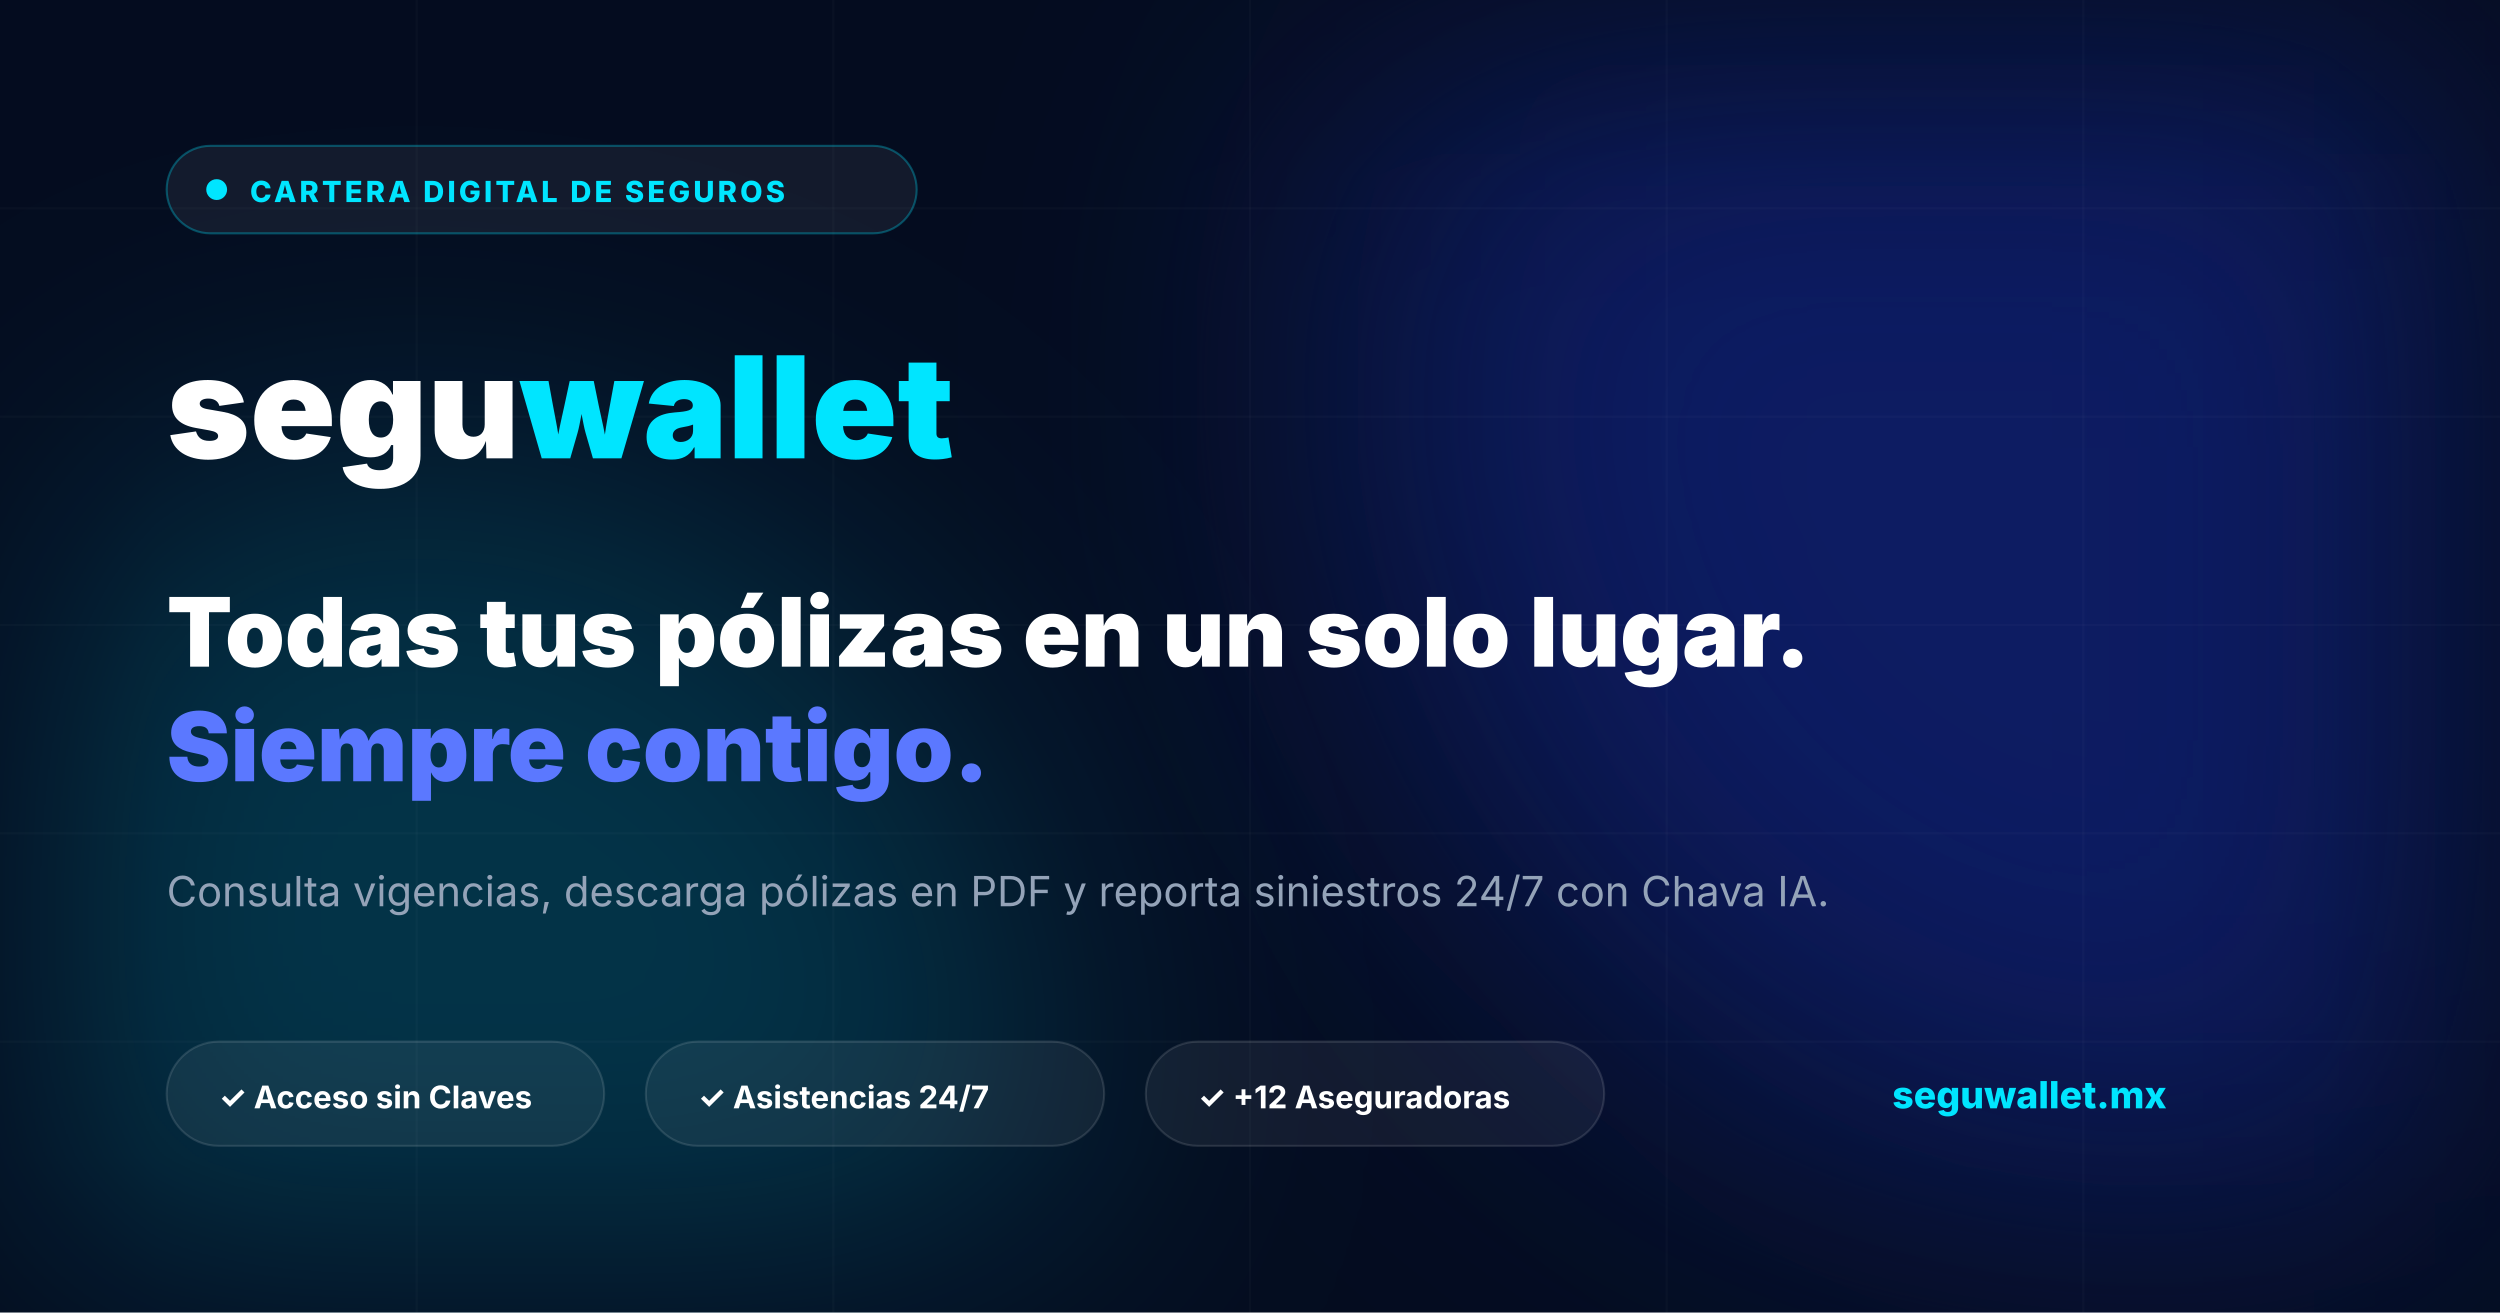
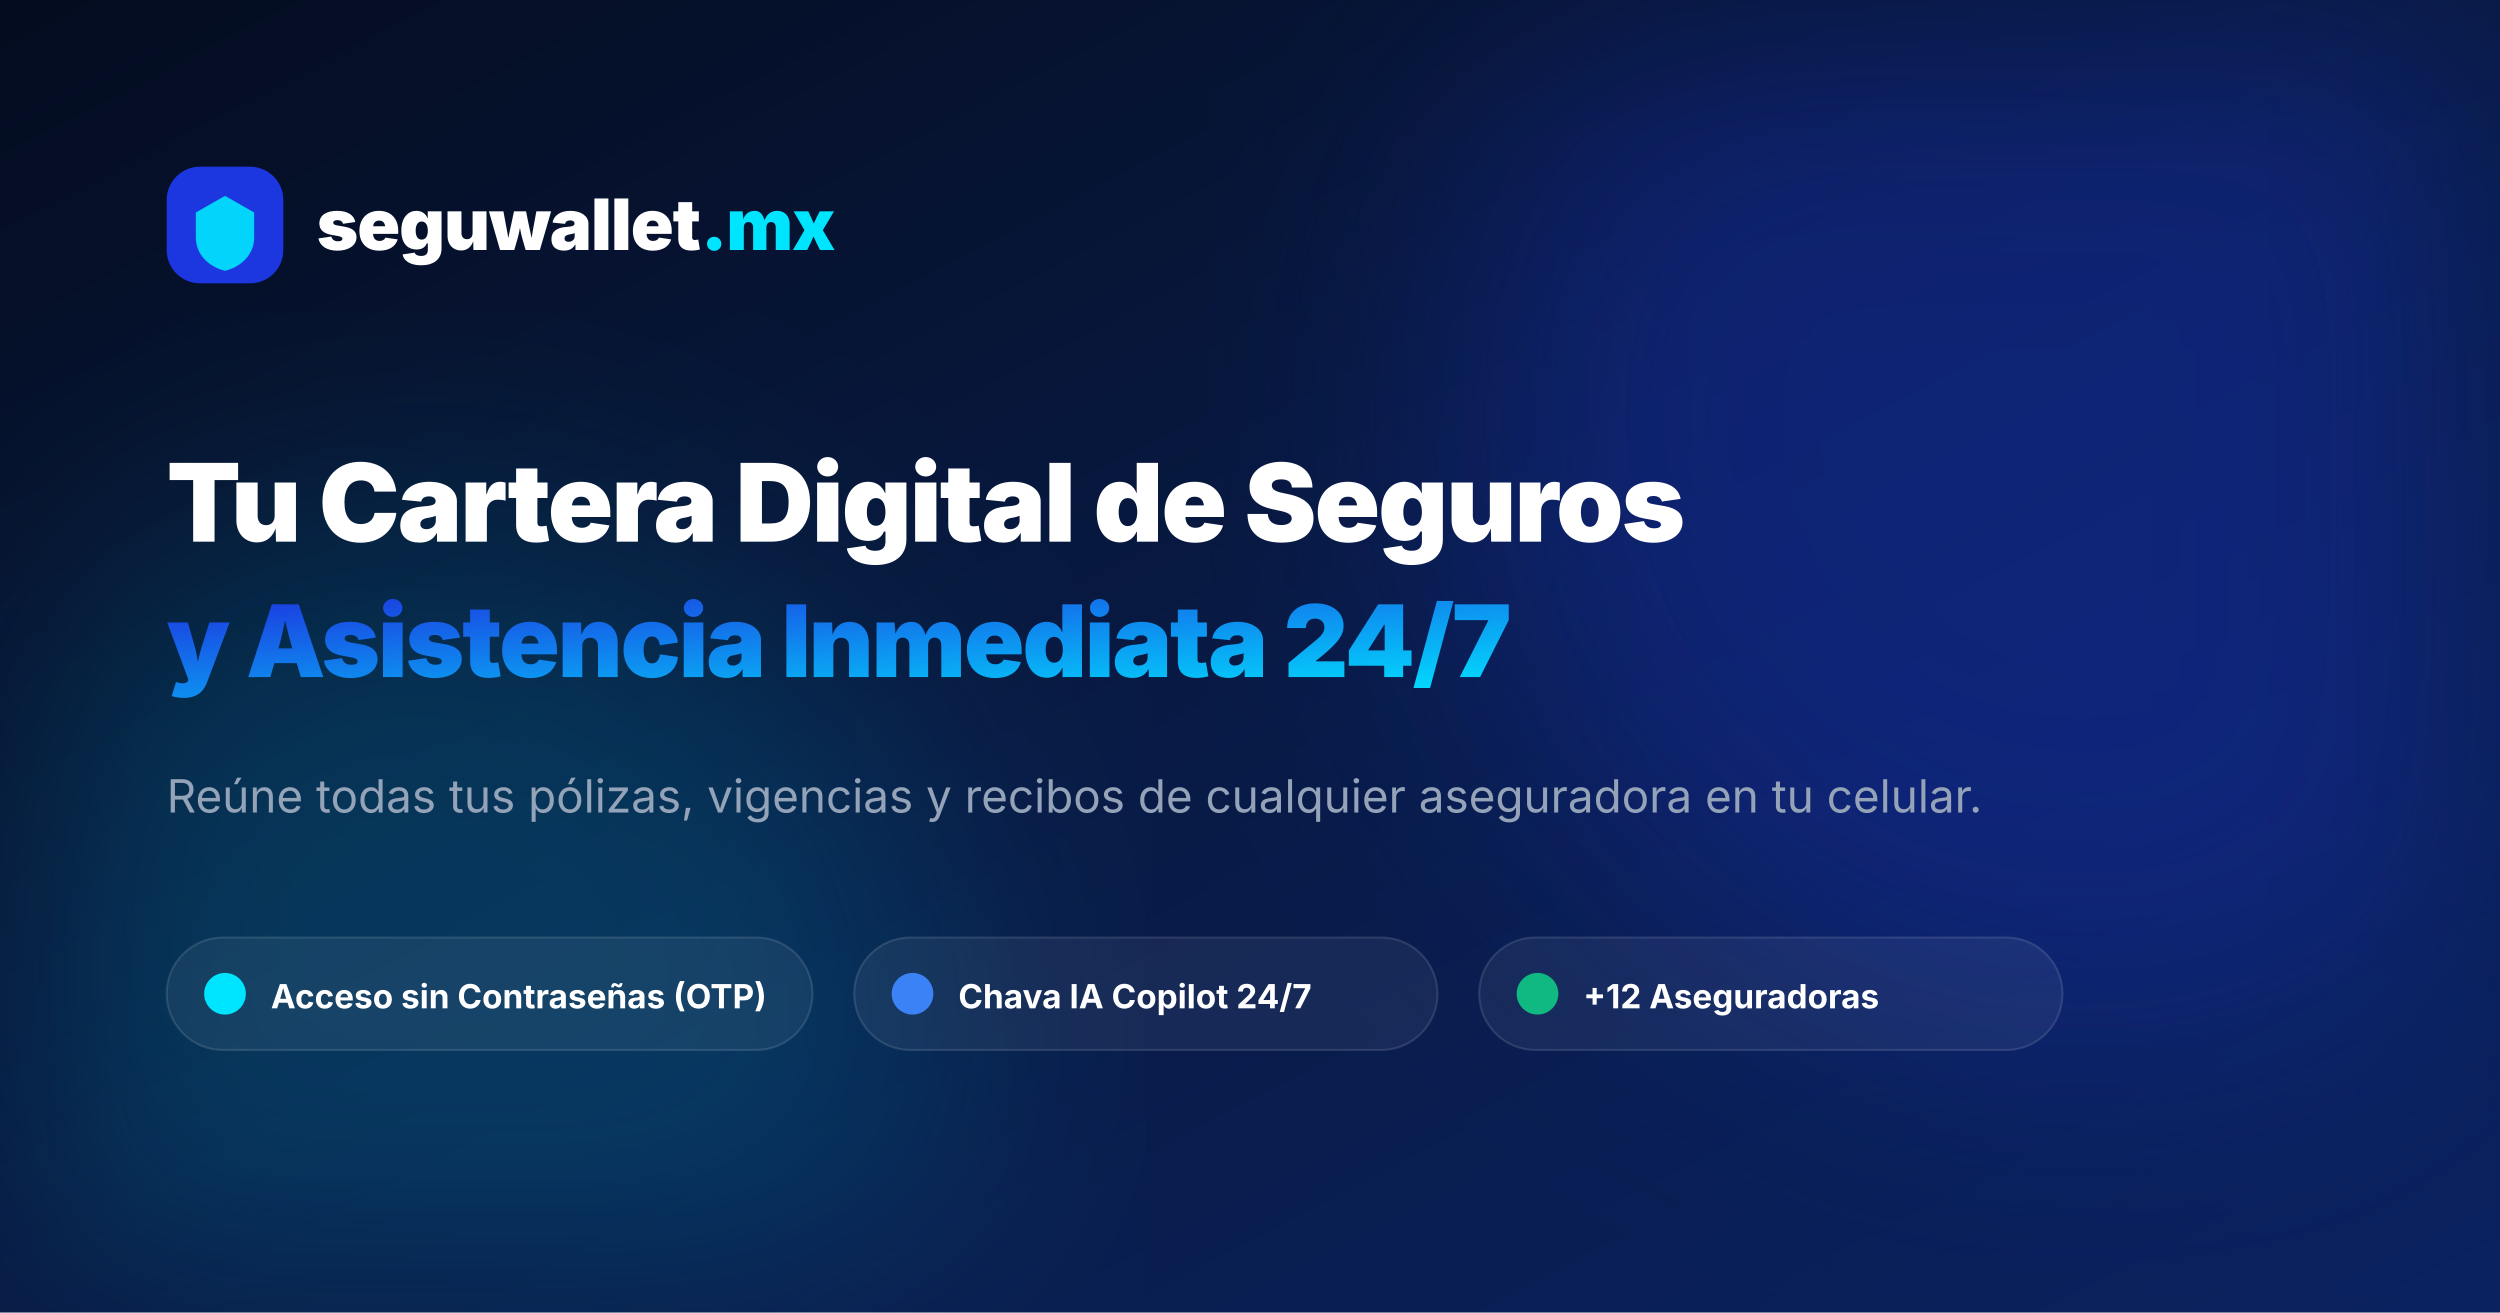
- <svg xmlns="http://www.w3.org/2000/svg" viewBox="0 0 1200 630" fill="none">
-   <rect width="1200" height="630" fill="#040C1F" />
-   <circle cx="1050" cy="180" r="400" fill="#1C37E0" opacity="0.35" filter="blur(90px)" />
-   <circle cx="200" cy="520" r="300" fill="#00E5FF" opacity="0.18" filter="blur(80px)" />
-   <path d="M0 100 H1200 M0 200 H1200 M0 300 H1200 M0 400 H1200 M0 500 H1200" stroke="#FFFFFF" stroke-opacity="0.02" stroke-width="1" />
-   <path d="M200 0 V630 M400 0 V630 M600 0 V630 M800 0 V630 M1000 0 V630" stroke="#FFFFFF" stroke-opacity="0.02" stroke-width="1" />
-   <g transform="translate(80, 70)">
-     <rect width="360" height="42" rx="21" fill="#FFFFFF" fill-opacity="0.06" stroke="#00E5FF" stroke-opacity="0.3" />
-     <circle cx="24" cy="21" r="5" fill="#00E5FF" />
-     <text x="40" y="27" font-family="'Inter', sans-serif" font-size="14" font-weight="800" fill="#00E5FF" letter-spacing="1.5">CARTERA DIGITAL DE SEGUROS</text>
-   </g>
-   <g transform="translate(80, 160)">
-     <text x="0" y="60" font-family="'Inter', sans-serif" font-size="68" font-weight="900" fill="#FFFFFF">segu<tspan fill="#00E5FF">wallet</tspan>
+ <svg xmlns="http://www.w3.org/2000/svg" viewBox="0 0 1200 630" width="1200" height="630">
+   <defs>
+     <linearGradient id="bg" x1="0%" y1="0%" x2="100%" y2="100%">
+       <stop offset="0%" stop-color="#040C1F" />
+       <stop offset="50%" stop-color="#081A44" />
+       <stop offset="100%" stop-color="#0A2260" />
+     </linearGradient>
+     <linearGradient id="glow" x1="0%" y1="0%" x2="100%" y2="100%">
+       <stop offset="0%" stop-color="#1C37E0" />
+       <stop offset="100%" stop-color="#00E5FF" />
+     </linearGradient>
+     <filter id="blur" x="-20%" y="-20%" width="140%" height="140%">
+       <feGaussianBlur stdDeviation="70" result="blur" />
+     </filter>
+   </defs>
+   <rect width="1200" height="630" fill="url(#bg)" />
+   <circle cx="1000" cy="200" r="300" fill="#1C37E0" opacity="0.3" filter="url(#blur)" />
+   <circle cx="200" cy="500" r="250" fill="#00E5FF" opacity="0.15" filter="url(#blur)" />
+   <g transform="translate(80, 80)">
+     <rect width="56" height="56" rx="16" fill="#1C37E0" />
+     <path d="M28 14 L42 22 V34 C42 42 36 48 28 50 C20 48 14 42 14 34 V22 Z" fill="#00E5FF" opacity="0.9" />
+     <text x="72" y="40" font-family="'Inter', sans-serif" font-size="34" font-weight="900" fill="#FFFFFF" letter-spacing="-0.5">seguwallet<tspan fill="#00E5FF">.mx</tspan>
    </text>
  </g>
-   <text x="80" y="320" font-family="'Inter', sans-serif" font-size="46" font-weight="900" fill="#FFFFFF">Todas tus pólizas en un solo lugar.</text>
-   <text x="80" y="375" font-family="'Inter', sans-serif" font-size="46" font-weight="900" fill="#5B78FF">Siempre contigo.</text>
-   <text x="80" y="435" font-family="'Inter', sans-serif" font-size="20" font-weight="400" fill="#94A3B8">Consulta vigencias, descarga pólizas en PDF y reporta siniestros 24/7 con Chava IA.</text>
-   <g transform="translate(80, 500)">
-     <rect width="210" height="50" rx="25" fill="#FFFFFF" fill-opacity="0.06" stroke="#FFFFFF" stroke-opacity="0.12" />
-     <text x="25" y="32" font-family="'Inter', sans-serif" font-size="15" font-weight="700" fill="#FFFFFF">✓ Acceso sin Claves</text>
-     <rect x="230" width="220" height="50" rx="25" fill="#FFFFFF" fill-opacity="0.06" stroke="#FFFFFF" stroke-opacity="0.12" />
-     <text x="255" y="32" font-family="'Inter', sans-serif" font-size="15" font-weight="700" fill="#FFFFFF">✓ Asistencias 24/7</text>
-     <rect x="470" width="220" height="50" rx="25" fill="#FFFFFF" fill-opacity="0.06" stroke="#FFFFFF" stroke-opacity="0.12" />
-     <text x="495" y="32" font-family="'Inter', sans-serif" font-size="15" font-weight="700" fill="#FFFFFF">✓ +12 Aseguradoras</text>
-     <text x="960" y="32" font-family="'Inter', sans-serif" font-size="18" font-weight="800" fill="#00E5FF" text-anchor="end">seguwallet.mx</text>
+   <text x="80" y="260" font-family="'Inter', sans-serif" font-size="52" font-weight="900" fill="#FFFFFF" letter-spacing="-1">
+     Tu Cartera Digital de Seguros
+   </text>
+   <text x="80" y="325" font-family="'Inter', sans-serif" font-size="48" font-weight="900" fill="url(#glow)" letter-spacing="-1">
+     y Asistencia Inmediata 24/7
+   </text>
+   <text x="80" y="390" font-family="'Inter', sans-serif" font-size="22" font-weight="400" fill="#94A3B8">
+     Reúne todas tus pólizas, vigencias y recibos de cualquier aseguradora en tu celular.
+   </text>
+   <g transform="translate(80, 450)">
+     <rect x="0" y="0" width="310" height="54" rx="27" fill="rgba(255,255,255,0.06)" stroke="rgba(255,255,255,0.12)" />
+     <circle cx="28" cy="27" r="10" fill="#00E5FF" />
+     <text x="50" y="34" font-family="'Inter', sans-serif" font-size="16" font-weight="700" fill="#FFFFFF">Acceso sin Contraseñas (OTP)</text>
+     <rect x="330" y="0" width="280" height="54" rx="27" fill="rgba(255,255,255,0.06)" stroke="rgba(255,255,255,0.12)" />
+     <circle cx="358" cy="27" r="10" fill="#3B82F6" />
+     <text x="380" y="34" font-family="'Inter', sans-serif" font-size="16" font-weight="700" fill="#FFFFFF">Chava IA Copilot 24/7</text>
+     <rect x="630" y="0" width="280" height="54" rx="27" fill="rgba(255,255,255,0.06)" stroke="rgba(255,255,255,0.12)" />
+     <circle cx="658" cy="27" r="10" fill="#10B981" />
+     <text x="680" y="34" font-family="'Inter', sans-serif" font-size="16" font-weight="700" fill="#FFFFFF">+12 Aseguradoras</text>
  </g>
</svg>
